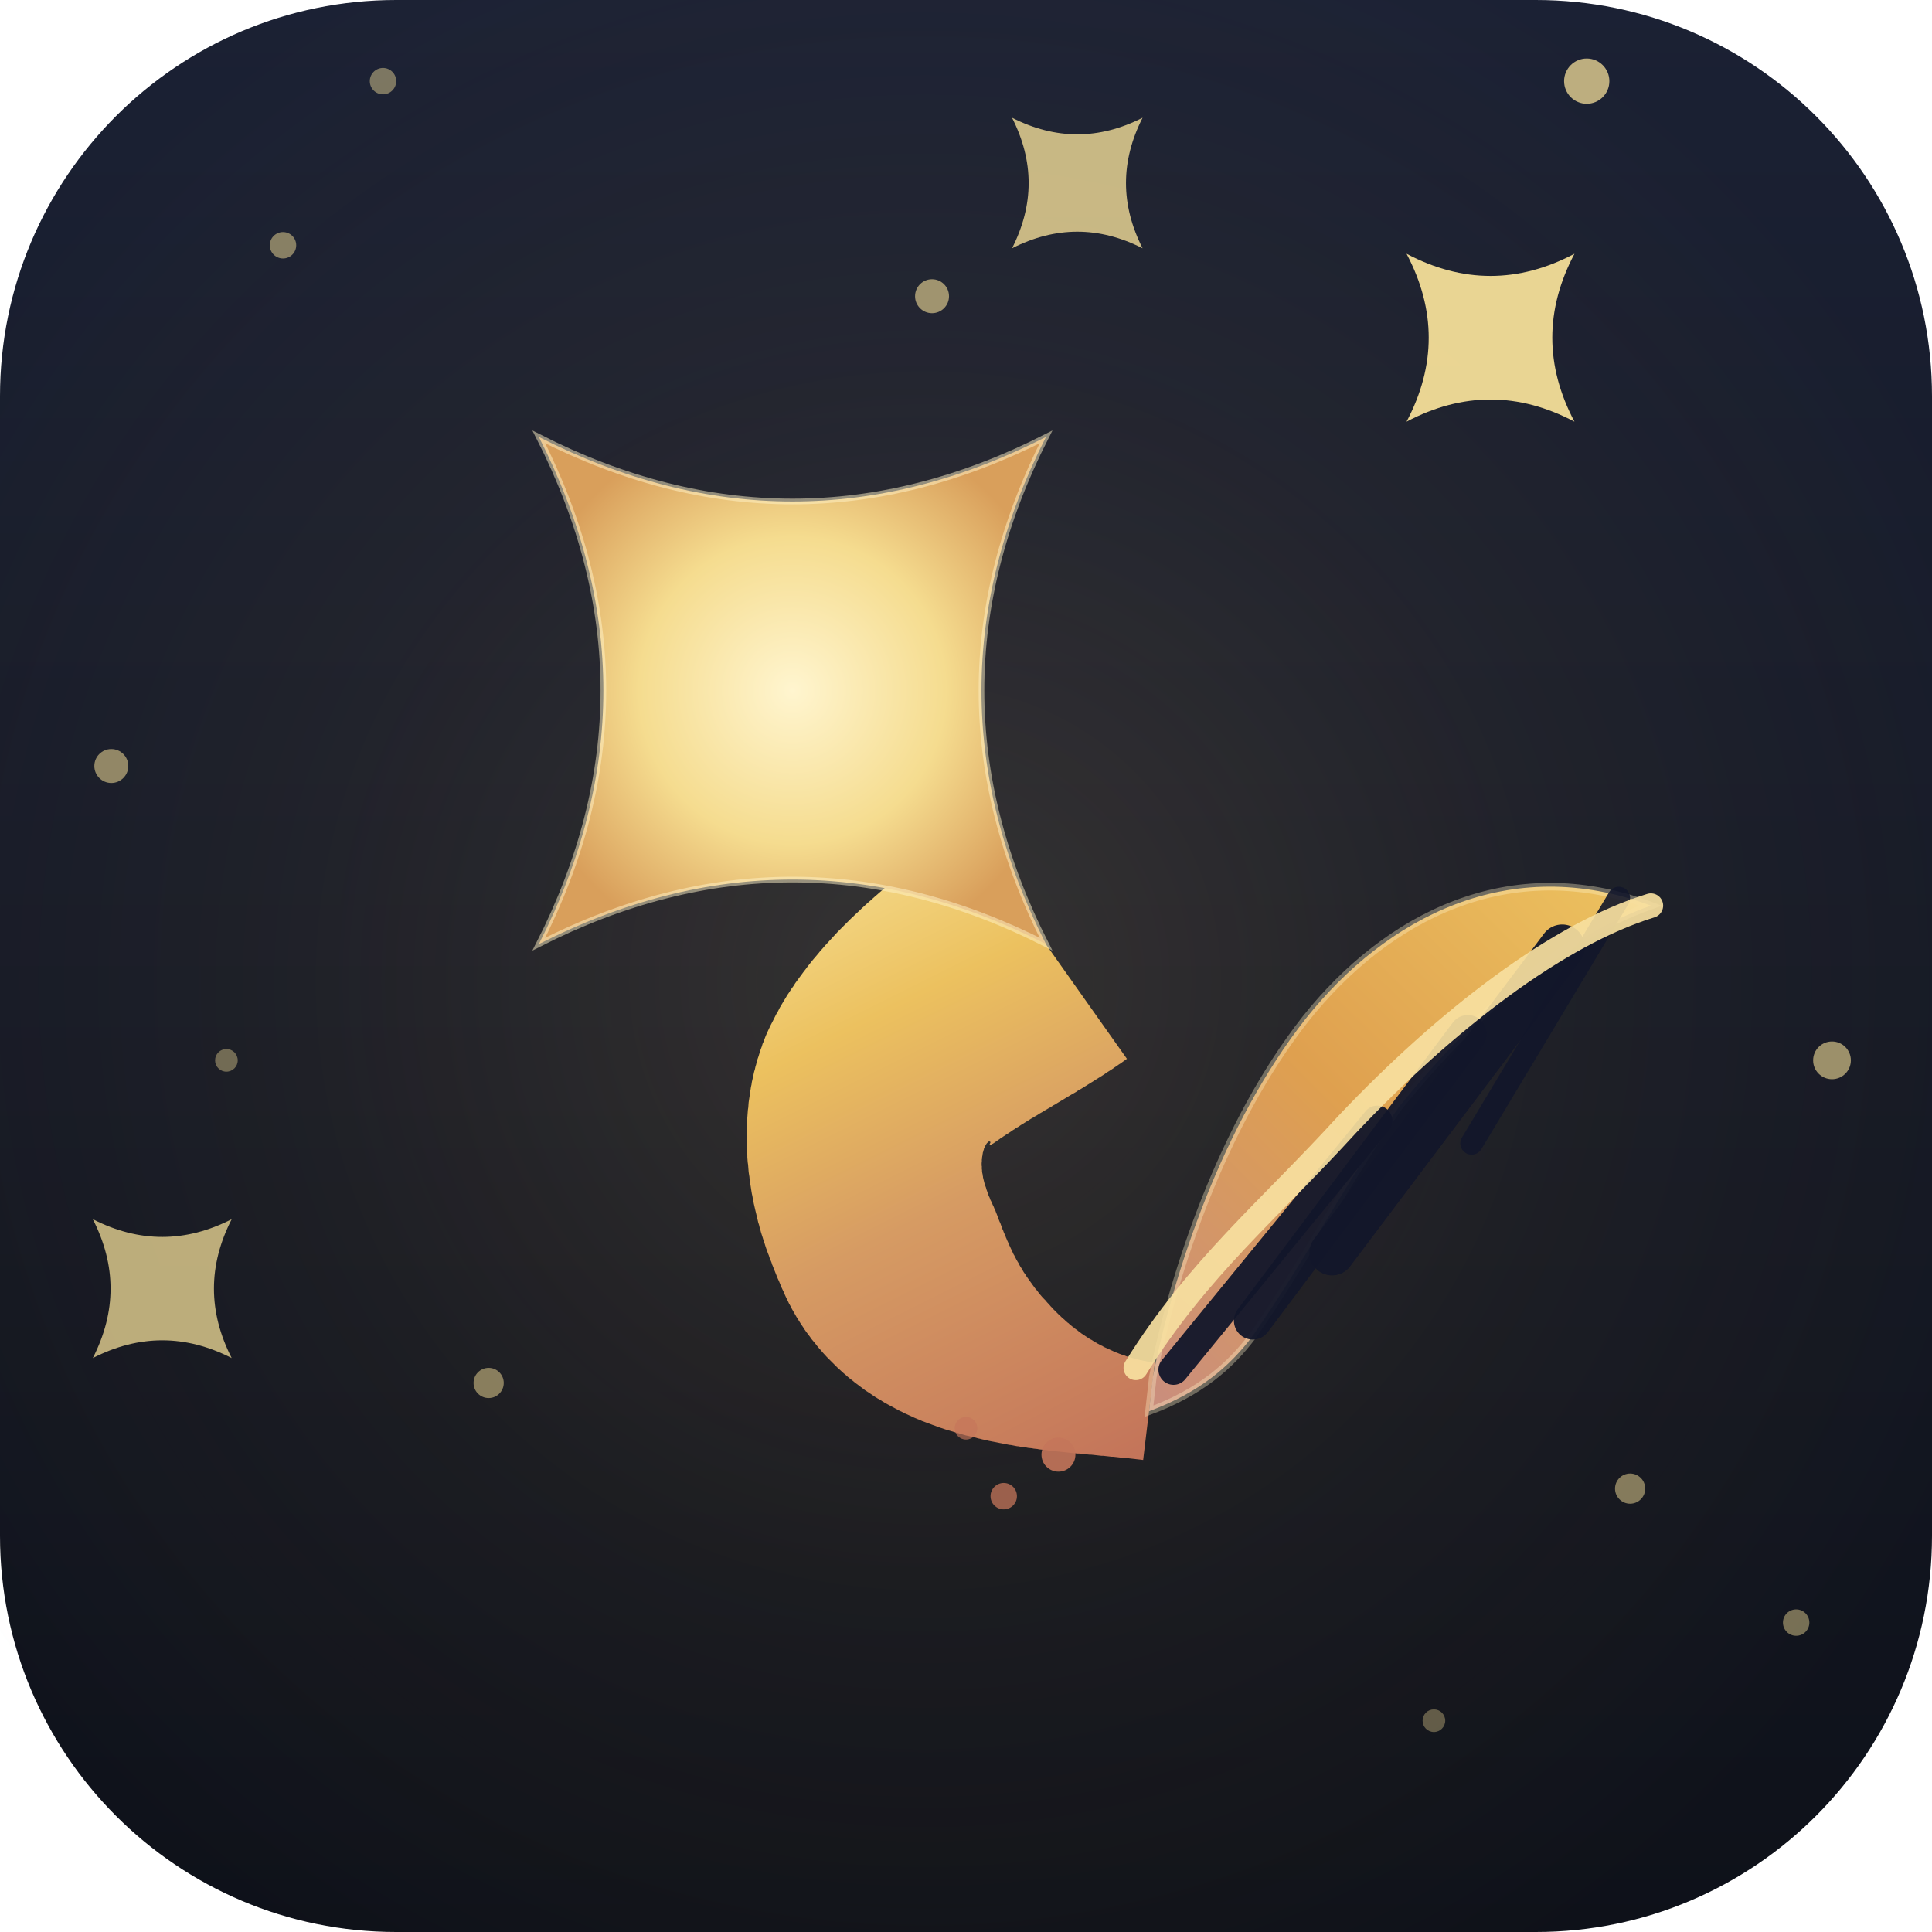
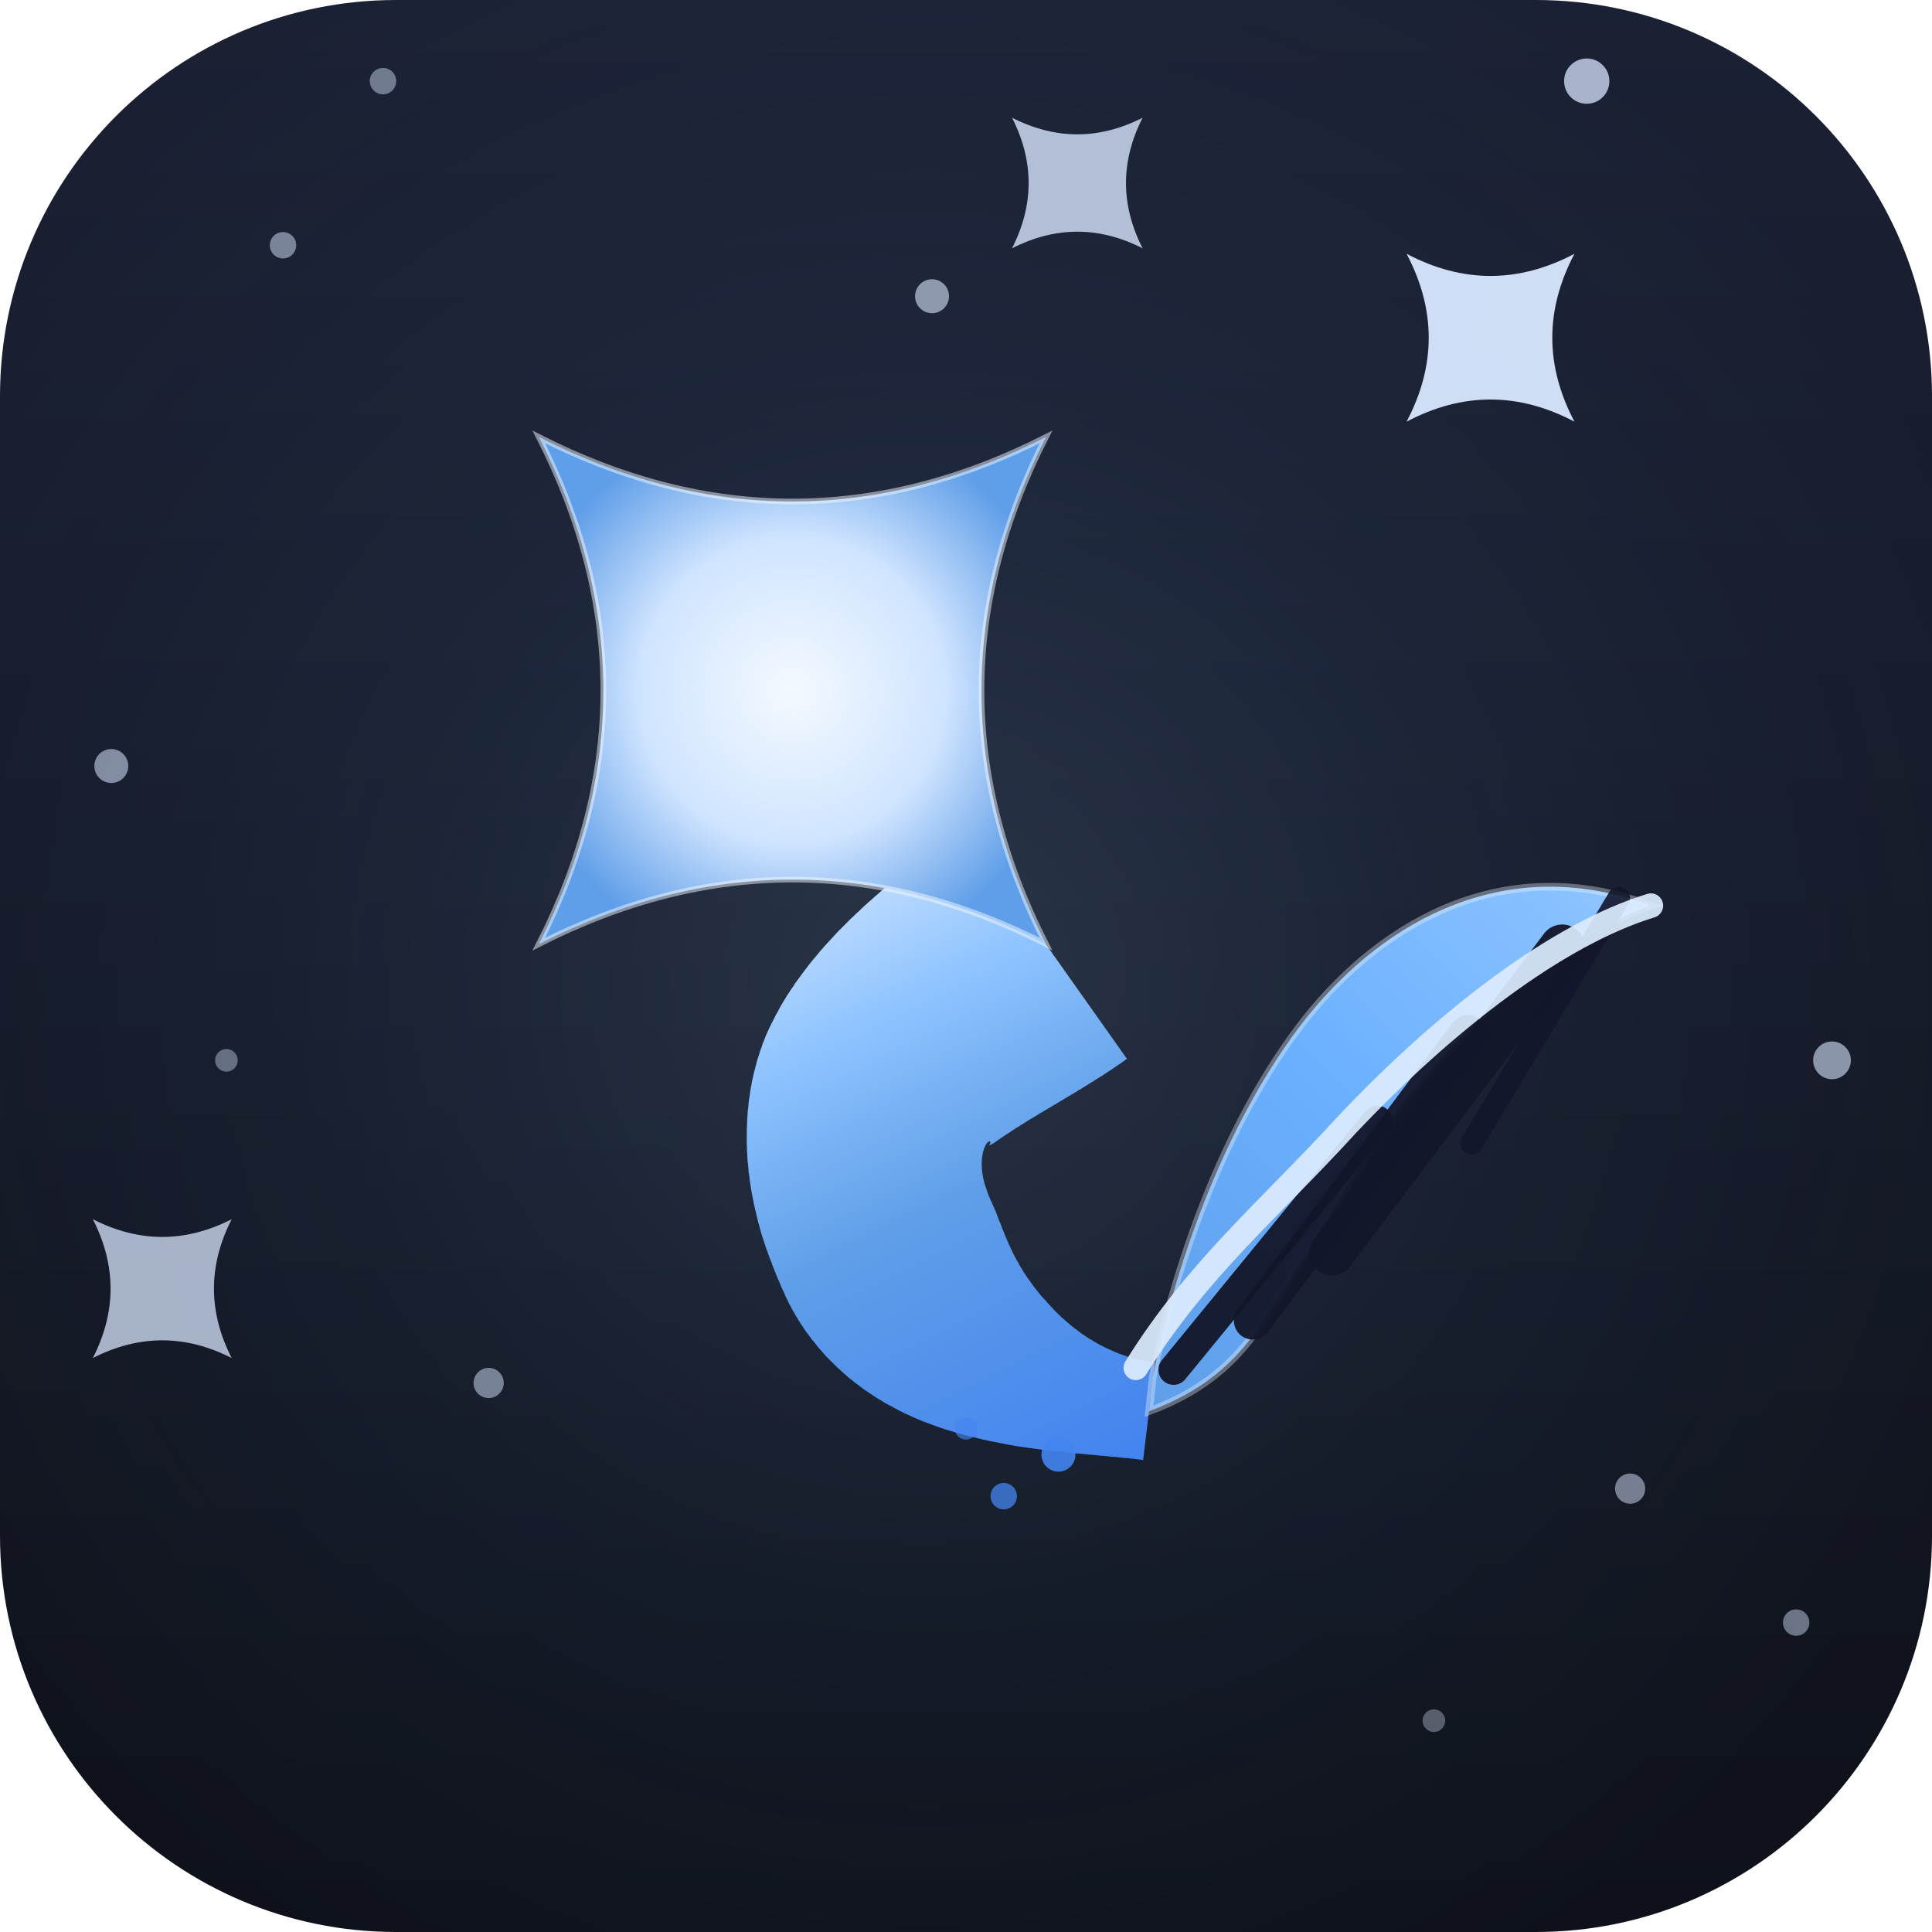
<svg xmlns="http://www.w3.org/2000/svg" width="1024" height="1024" viewBox="0 0 1024 1024">
  <defs>
    <linearGradient id="tile" x1="0" y1="0" x2="0" y2="1">
      <stop offset="0" stop-color="#1b2134" />
      <stop offset="1" stop-color="#0e1119" />
    </linearGradient>
    <radialGradient id="glow" cx="0.5" cy="0.5" r="0.5">
-       <stop offset="0" stop-color="#f2c879" stop-opacity="0.15" />
-       <stop offset="0.55" stop-color="#e8b04b" stop-opacity="0.05" />
-       <stop offset="1" stop-color="#e8b04b" stop-opacity="0" />
+       <stop offset="0" stop-color="#a9d1ff" stop-opacity="0.15" />
+       <stop offset="0.55" stop-color="#6ab0ff" stop-opacity="0.05" />
+       <stop offset="1" stop-color="#6ab0ff" stop-opacity="0" />
    </radialGradient>
    <linearGradient id="quill" gradientUnits="userSpaceOnUse" x1="875" y1="480" x2="609" y2="748">
-       <stop offset="0" stop-color="#ecc15f" />
-       <stop offset="0.5" stop-color="#dfa04f" />
-       <stop offset="1" stop-color="#c98d7e" />
+       <stop offset="0" stop-color="#8fc4ff" />
+       <stop offset="0.5" stop-color="#6ab0ff" />
+       <stop offset="1" stop-color="#5f9ee8" />
    </linearGradient>
    <linearGradient id="trail" gradientUnits="userSpaceOnUse" x1="620" y1="760" x2="460" y2="440">
-       <stop offset="0" stop-color="#c4755a" />
-       <stop offset="0.45" stop-color="#d69b63" />
-       <stop offset="0.75" stop-color="#ecc15f" />
-       <stop offset="1" stop-color="#f5dc8f" />
+       <stop offset="0" stop-color="#4484ef" />
+       <stop offset="0.45" stop-color="#5f9ee8" />
+       <stop offset="0.75" stop-color="#8fc4ff" />
+       <stop offset="1" stop-color="#cfe4ff" />
    </linearGradient>
    <radialGradient id="spark" gradientUnits="objectBoundingBox" cx="0.5" cy="0.5" r="0.55">
-       <stop offset="0" stop-color="#fff5cf" />
-       <stop offset="0.55" stop-color="#f5dc8f" />
-       <stop offset="1" stop-color="#d99f5b" />
+       <stop offset="0" stop-color="#f4f9ff" />
+       <stop offset="0.55" stop-color="#cfe4ff" />
+       <stop offset="1" stop-color="#5f9ee8" />
    </radialGradient>
  </defs>
  <path d="M 210 0 H 814 A 210 210 0 0 1 1024 210 V 814 A 210 210 0 0 1 814 1024            H 210 A 210 210 0 0 1 0 814 V 210 A 210 210 0 0 1 210 0 Z" fill="url(#tile)" />
  <circle cx="490" cy="520" r="620" fill="url(#glow)" />
  <path d="M 612.1 722.2 L 611.4 722.1 L 610.7 722.0 L 610.0 721.9 L 609.3 721.8 L 608.6 721.7 L 607.9 721.6 L 607.2 721.4 L 606.5 721.3 L 605.8 721.2 L 605.1 721.0 L 604.4 720.9 L 603.7 720.7 L 603.0 720.5 L 602.4 720.4 L 601.7 720.2 L 601.0 720.0 L 600.3 719.8 L 599.6 719.6 L 598.9 719.4 L 598.2 719.2 L 597.5 719.0 L 596.9 718.8 L 596.2 718.5 L 595.5 718.3 L 594.8 718.1 L 594.2 717.8 L 593.5 717.6 L 592.8 717.3 L 592.1 717.0 L 591.5 716.8 L 590.8 716.5 L 590.1 716.2 L 589.5 715.9 L 588.8 715.6 L 588.2 715.3 L 587.5 715.0 L 586.8 714.7 L 586.2 714.4 L 585.5 714.1 L 584.9 713.8 L 584.3 713.4 L 583.6 713.1 L 583.0 712.8 L 582.3 712.4 L 581.7 712.1 L 581.1 711.7 L 580.4 711.4 L 579.8 711.0 L 579.2 710.6 L 578.6 710.2 L 578.0 709.9 L 577.3 709.5 L 576.7 709.1 L 576.1 708.7 L 575.5 708.3 L 574.9 707.9 L 574.3 707.5 L 573.7 707.1 L 573.1 706.7 L 572.5 706.2 L 571.9 705.8 L 571.4 705.4 L 570.8 704.9 L 570.2 704.5 L 569.6 704.1 L 569.1 703.6 L 568.5 703.2 L 567.9 702.7 L 567.4 702.3 L 566.8 701.8 L 566.3 701.3 L 565.7 700.9 L 565.2 700.4 L 564.6 699.9 L 564.1 699.4 L 563.6 699.0 L 563.0 698.5 L 562.5 698.0 L 562.0 697.5 L 561.5 697.0 L 560.9 696.5 L 560.4 696.0 L 559.9 695.5 L 559.4 695.0 L 558.9 694.5 L 558.4 694.0 L 557.9 693.4 L 557.4 692.9 L 556.9 692.4 L 556.5 691.9 L 556.0 691.4 L 555.5 690.8 L 555.0 690.3 L 554.6 689.8 L 554.1 689.2 L 553.5 688.6 L 552.7 687.8 L 552.1 687.1 L 551.5 686.4 L 550.9 685.7 L 550.3 684.9 L 549.8 684.2 L 549.2 683.5 L 548.6 682.8 L 548.1 682.1 L 547.5 681.3 L 547.0 680.6 L 546.5 679.9 L 546.0 679.2 L 545.5 678.5 L 545.0 677.8 L 544.5 677.1 L 544.0 676.4 L 543.6 675.7 L 543.1 675.0 L 542.6 674.3 L 542.2 673.6 L 541.8 672.9 L 541.4 672.2 L 540.9 671.5 L 540.5 670.8 L 540.1 670.1 L 539.8 669.4 L 539.4 668.8 L 539.0 668.1 L 538.6 667.4 L 538.3 666.8 L 537.9 666.1 L 537.6 665.4 L 537.2 664.8 L 536.9 664.1 L 536.6 663.5 L 536.3 662.8 L 536.0 662.2 L 535.7 661.6 L 535.4 660.9 L 535.1 660.3 L 534.8 659.7 L 534.5 659.1 L 534.3 658.4 L 534.0 657.8 L 533.7 657.2 L 533.5 656.6 L 533.2 656.0 L 533.0 655.4 L 532.7 654.9 L 532.5 654.3 L 532.3 653.7 L 532.0 653.1 L 531.8 652.5 L 531.6 652.0 L 531.3 651.4 L 531.1 650.8 L 530.9 650.3 L 530.7 649.7 L 530.5 649.2 L 530.3 648.6 L 530.1 648.1 L 529.8 647.5 L 529.6 647.0 L 529.4 646.5 L 529.2 645.9 L 529.0 645.4 L 528.8 644.9 L 528.6 644.3 L 528.4 643.8 L 528.2 643.3 L 528.0 642.8 L 527.8 642.3 L 527.6 641.7 L 527.3 641.2 L 527.1 640.7 L 526.9 640.2 L 526.7 639.7 L 526.5 639.2 L 526.2 638.7 L 526.0 638.2 L 525.8 637.6 L 525.5 637.1 L 525.3 636.6 L 525.0 636.1 L 524.8 635.6 L 524.6 635.0 L 524.4 634.5 L 524.1 634.0 L 523.9 633.4 L 523.7 632.8 L 523.5 632.3 L 523.3 631.7 L 523.1 631.1 L 522.9 630.6 L 522.5 629.2 L 522.0 628.0 L 521.9 627.6 L 521.8 627.2 L 521.7 626.8 L 521.6 626.4 L 521.5 626.0 L 521.4 625.6 L 521.3 625.2 L 521.2 624.8 L 521.1 624.4 L 521.0 624.0 L 521.0 623.6 L 520.9 623.2 L 520.8 622.8 L 520.8 622.4 L 520.7 622.0 L 520.6 621.6 L 520.6 621.2 L 520.5 620.8 L 520.5 620.4 L 520.5 620.1 L 520.4 619.7 L 520.4 619.3 L 520.4 618.9 L 520.4 618.5 L 520.4 618.1 L 520.3 617.8 L 520.3 617.4 L 520.3 617.0 L 520.3 616.7 L 520.3 616.3 L 520.4 615.9 L 520.4 615.6 L 520.4 615.2 L 520.4 614.9 L 520.4 614.5 L 520.5 614.2 L 520.5 613.9 L 520.5 613.5 L 520.6 613.2 L 520.6 612.9 L 520.7 612.6 L 520.7 612.2 L 520.8 611.9 L 520.8 611.6 L 520.9 611.3 L 520.9 611.0 L 521.0 610.7 L 521.1 610.5 L 521.1 610.2 L 521.2 609.9 L 521.3 609.7 L 521.4 609.4 L 521.5 609.1 L 521.5 608.9 L 521.6 608.6 L 521.7 608.4 L 521.8 608.2 L 521.9 608.0 L 522.0 607.8 L 522.1 607.5 L 522.2 607.3 L 522.3 607.2 L 522.4 607.0 L 522.5 606.8 L 522.6 606.6 L 522.7 606.5 L 522.8 606.3 L 522.9 606.2 L 523.0 606.0 L 523.1 605.9 L 523.2 605.8 L 523.3 605.7 L 523.4 605.6 L 523.5 605.5 L 523.6 605.4 L 523.7 605.3 L 523.8 605.2 L 523.8 605.2 L 523.9 605.1 L 524.0 605.1 L 524.1 605.0 L 524.2 605.0 L 524.3 605.0 L 524.4 605.0 L 524.5 605.0 L 524.5 605.0 L 524.6 605.0 L 524.7 605.1 L 524.7 605.1 L 524.8 605.1 L 524.8 605.2 L 524.9 605.3 L 524.9 605.3 L 525.0 605.4 L 524.5 606.6 L 524.4 607.0 L 524.5 607.0 L 524.7 607.0 L 524.8 606.9 L 525.0 606.8 L 525.2 606.7 L 525.5 606.6 L 525.7 606.5 L 525.9 606.3 L 526.2 606.2 L 526.5 606.0 L 526.8 605.8 L 527.1 605.6 L 527.4 605.4 L 527.8 605.1 L 528.1 604.9 L 528.5 604.6 L 528.9 604.3 L 529.4 604.0 L 529.8 603.7 L 530.2 603.4 L 530.7 603.1 L 531.2 602.8 L 531.7 602.4 L 532.2 602.1 L 532.8 601.7 L 533.3 601.3 L 533.9 601.0 L 534.5 600.6 L 535.1 600.2 L 535.7 599.8 L 536.4 599.3 L 537.0 598.9 L 537.7 598.5 L 538.3 598.0 L 539.0 597.6 L 539.8 597.2 L 540.5 596.7 L 541.2 596.2 L 542.0 595.8 L 542.7 595.3 L 543.5 594.8 L 544.3 594.3 L 545.1 593.8 L 545.9 593.3 L 546.7 592.8 L 547.6 592.3 L 548.4 591.8 L 549.3 591.3 L 550.1 590.8 L 551.0 590.2 L 551.9 589.7 L 552.8 589.2 L 553.7 588.6 L 554.6 588.1 L 555.6 587.5 L 556.5 587.0 L 557.5 586.4 L 558.4 585.8 L 559.4 585.3 L 560.3 584.7 L 561.3 584.1 L 562.3 583.5 L 563.3 582.9 L 564.3 582.3 L 565.3 581.7 L 566.3 581.1 L 567.3 580.5 L 568.3 579.9 L 569.4 579.3 L 570.4 578.7 L 571.4 578.0 L 572.5 577.4 L 573.5 576.8 L 574.6 576.1 L 575.6 575.5 L 576.7 574.8 L 577.8 574.1 L 578.8 573.5 L 579.9 572.8 L 581.0 572.1 L 582.1 571.4 L 583.1 570.8 L 584.2 570.1 L 585.3 569.4 L 586.4 568.6 L 587.5 567.9 L 588.6 567.2 L 589.7 566.5 L 590.8 565.7 L 591.9 565.0 L 593.0 564.2 L 594.1 563.5 L 595.2 562.7 L 596.3 561.9 L 597.3 561.2 L 554.0 500.0 L 554.0 500.0 L 554.0 500.0 L 554.0 500.0 L 554.0 500.0 L 554.0 500.0 L 554.0 500.0 L 554.0 500.0 L 554.0 500.0 L 554.0 500.0 L 554.0 500.0 L 510.7 438.8 L 509.8 439.4 L 508.9 440.0 L 508.0 440.7 L 507.2 441.3 L 506.3 441.9 L 505.4 442.6 L 504.5 443.2 L 503.5 443.9 L 502.6 444.6 L 501.7 445.2 L 500.7 445.9 L 499.7 446.6 L 498.7 447.4 L 497.8 448.1 L 496.8 448.8 L 495.8 449.6 L 494.7 450.3 L 493.7 451.1 L 492.7 451.8 L 491.6 452.6 L 490.6 453.4 L 489.5 454.2 L 488.5 455.0 L 487.4 455.8 L 486.3 456.7 L 485.2 457.5 L 484.2 458.3 L 483.1 459.2 L 482.0 460.1 L 480.9 460.9 L 479.8 461.8 L 478.6 462.7 L 477.5 463.6 L 476.4 464.5 L 475.3 465.4 L 474.1 466.3 L 473.0 467.3 L 471.9 468.2 L 470.7 469.2 L 469.6 470.1 L 468.4 471.1 L 467.3 472.1 L 466.1 473.1 L 465.0 474.1 L 463.8 475.1 L 462.7 476.1 L 461.5 477.2 L 460.3 478.2 L 459.2 479.2 L 458.0 480.3 L 456.8 481.4 L 455.7 482.5 L 454.5 483.6 L 453.3 484.7 L 452.2 485.8 L 451.0 486.9 L 449.9 488.0 L 448.7 489.2 L 447.5 490.4 L 446.4 491.5 L 445.2 492.7 L 444.0 493.9 L 442.9 495.1 L 441.7 496.4 L 440.6 497.6 L 439.4 498.9 L 438.3 500.1 L 437.1 501.4 L 436.0 502.7 L 434.8 504.0 L 433.7 505.4 L 432.6 506.7 L 431.4 508.1 L 430.3 509.4 L 429.2 510.8 L 428.1 512.2 L 427.0 513.7 L 425.9 515.1 L 424.8 516.6 L 423.7 518.1 L 422.6 519.6 L 421.5 521.1 L 420.5 522.7 L 419.4 524.2 L 418.4 525.8 L 417.3 527.4 L 416.3 529.1 L 415.3 530.7 L 414.3 532.4 L 413.3 534.1 L 412.4 535.9 L 411.4 537.6 L 410.5 539.4 L 409.6 541.2 L 408.6 543.1 L 407.5 545.4 L 406.4 547.8 L 405.8 549.2 L 405.3 550.5 L 404.8 551.9 L 404.2 553.2 L 403.8 554.6 L 403.3 555.9 L 402.8 557.3 L 402.4 558.7 L 402.0 560.0 L 401.5 561.4 L 401.1 562.7 L 400.8 564.1 L 400.4 565.4 L 400.1 566.8 L 399.7 568.1 L 399.4 569.5 L 399.1 570.8 L 398.8 572.2 L 398.5 573.5 L 398.3 574.9 L 398.0 576.2 L 397.8 577.6 L 397.6 578.9 L 397.4 580.3 L 397.2 581.6 L 397.0 582.9 L 396.8 584.3 L 396.7 585.6 L 396.6 587.0 L 396.4 588.3 L 396.3 589.6 L 396.2 591.0 L 396.1 592.3 L 396.0 593.6 L 396.0 594.9 L 395.9 596.3 L 395.9 597.6 L 395.8 598.9 L 395.8 600.2 L 395.8 601.6 L 395.8 602.9 L 395.8 604.2 L 395.8 605.5 L 395.8 606.8 L 395.9 608.1 L 395.9 609.4 L 396.0 610.8 L 396.1 612.1 L 396.1 613.4 L 396.2 614.7 L 396.3 616.0 L 396.5 617.3 L 396.6 618.6 L 396.7 619.9 L 396.8 621.2 L 397.0 622.5 L 397.2 623.7 L 397.3 625.0 L 397.5 626.3 L 397.7 627.6 L 397.9 628.9 L 398.1 630.2 L 398.3 631.5 L 398.5 632.7 L 398.8 634.0 L 399.0 635.3 L 399.3 636.6 L 399.5 637.8 L 399.8 639.1 L 400.1 640.4 L 400.4 641.7 L 400.7 642.9 L 401.0 644.2 L 401.3 645.5 L 401.6 646.7 L 401.9 648.0 L 402.3 649.2 L 402.6 650.5 L 403.0 651.8 L 403.3 653.0 L 403.7 654.3 L 404.1 655.5 L 404.5 656.8 L 404.9 658.0 L 405.3 659.2 L 405.7 660.5 L 406.1 661.7 L 406.6 663.0 L 407.0 664.2 L 407.5 665.4 L 407.9 666.7 L 408.4 667.9 L 408.9 669.1 L 409.3 670.4 L 409.5 670.8 L 409.8 671.6 L 410.4 673.1 L 411.0 674.6 L 411.6 676.1 L 412.2 677.6 L 412.9 679.1 L 413.5 680.6 L 414.1 682.1 L 414.8 683.6 L 415.5 685.0 L 416.1 686.5 L 416.8 688.0 L 417.5 689.4 L 418.2 690.9 L 419.0 692.3 L 419.7 693.7 L 420.5 695.1 L 421.3 696.5 L 422.1 697.9 L 422.9 699.2 L 423.8 700.6 L 424.6 701.9 L 425.5 703.2 L 426.4 704.6 L 427.3 705.9 L 428.2 707.1 L 429.2 708.4 L 430.1 709.7 L 431.1 710.9 L 432.1 712.1 L 433.1 713.4 L 434.1 714.6 L 435.1 715.7 L 436.1 716.9 L 437.2 718.1 L 438.2 719.2 L 439.3 720.3 L 440.4 721.4 L 441.5 722.5 L 442.6 723.6 L 443.7 724.7 L 444.8 725.7 L 446.0 726.8 L 447.1 727.8 L 448.3 728.8 L 449.4 729.8 L 450.6 730.8 L 451.8 731.7 L 453.0 732.7 L 454.2 733.6 L 455.4 734.5 L 456.6 735.4 L 457.8 736.3 L 459.0 737.2 L 460.3 738.0 L 461.5 738.8 L 462.8 739.7 L 464.0 740.5 L 465.3 741.3 L 466.6 742.0 L 467.8 742.8 L 469.1 743.6 L 470.4 744.3 L 471.7 745.0 L 473.0 745.7 L 474.3 746.4 L 475.6 747.1 L 476.9 747.8 L 478.2 748.4 L 479.5 749.1 L 480.9 749.7 L 482.2 750.3 L 483.5 750.9 L 484.8 751.5 L 486.2 752.1 L 487.5 752.6 L 488.8 753.2 L 490.2 753.7 L 491.5 754.2 L 492.9 754.7 L 494.2 755.2 L 495.6 755.7 L 496.9 756.2 L 498.3 756.7 L 499.6 757.1 L 501.0 757.6 L 502.4 758.0 L 503.7 758.4 L 505.1 758.8 L 506.4 759.2 L 507.8 759.6 L 509.2 760.0 L 510.5 760.4 L 511.9 760.8 L 513.3 761.1 L 514.5 761.4 L 515.4 761.6 L 516.4 761.8 L 517.5 762.1 L 518.5 762.4 L 519.5 762.6 L 520.6 762.9 L 521.6 763.1 L 522.6 763.3 L 523.7 763.6 L 524.7 763.8 L 525.7 764.0 L 526.8 764.2 L 527.8 764.4 L 528.8 764.6 L 529.8 764.8 L 530.9 765.0 L 531.9 765.2 L 532.9 765.4 L 533.9 765.6 L 534.9 765.8 L 535.9 765.9 L 536.9 766.1 L 537.9 766.3 L 538.9 766.5 L 539.9 766.6 L 540.9 766.8 L 541.9 766.9 L 542.9 767.1 L 543.9 767.2 L 544.9 767.4 L 545.9 767.5 L 546.9 767.6 L 547.9 767.8 L 548.9 767.9 L 549.9 768.0 L 550.8 768.2 L 551.8 768.3 L 552.8 768.4 L 553.8 768.5 L 554.7 768.6 L 555.7 768.8 L 556.7 768.9 L 557.6 769.0 L 558.6 769.1 L 559.6 769.2 L 560.5 769.3 L 561.5 769.4 L 562.4 769.5 L 563.4 769.6 L 564.3 769.7 L 565.3 769.8 L 566.2 769.9 L 567.2 770.0 L 568.1 770.1 L 569.1 770.2 L 570.0 770.3 L 570.9 770.4 L 571.9 770.4 L 572.8 770.5 L 573.7 770.6 L 574.6 770.7 L 575.6 770.8 L 576.5 770.9 L 577.4 771.0 L 578.3 771.0 L 579.3 771.1 L 580.2 771.2 L 581.1 771.3 L 582.0 771.4 L 582.9 771.5 L 583.8 771.6 L 584.7 771.6 L 585.6 771.7 L 586.5 771.8 L 587.4 771.9 L 588.3 772.0 L 589.2 772.1 L 590.1 772.1 L 591.0 772.2 L 591.9 772.3 L 592.8 772.4 L 593.7 772.5 L 594.5 772.6 L 595.4 772.7 L 596.3 772.8 L 597.2 772.8 L 598.1 772.9 L 598.9 773.0 L 599.8 773.1 L 600.7 773.2 L 601.6 773.3 L 602.4 773.4 L 603.3 773.5 L 604.2 773.6 L 605.0 773.7 L 605.9 773.8 L 612.1 722.2 L 602.0 723.0 L 593.0 727.5 L 586.4 735.2 L 583.2 744.9 L 584.0 755.0 L 588.5 764.0 L 596.2 770.6 L 605.9 773.8 Z" fill="url(#trail)" />
  <g>
    <path d="M 875 480              C 800 452, 735 486, 692 540              C 648 596, 622 674, 611 730              L 609 748 C 636 738, 652 724, 664 708              C 692 668, 716 622, 742 586              C 786 532, 830 496, 875 480 Z" fill="url(#quill)" />
-     <path d="M 875 480              C 800 452, 735 486, 692 540              C 648 596, 622 674, 611 730              L 609 748 C 636 738, 652 724, 664 708              C 692 668, 716 622, 742 586              C 786 532, 830 496, 875 480 Z" fill="none" stroke="#fff3c9" stroke-width="4" opacity="0.35" />
+     <path d="M 875 480              C 800 452, 735 486, 692 540              C 648 596, 622 674, 611 730              L 609 748 C 636 738, 652 724, 664 708              C 692 668, 716 622, 742 586              C 786 532, 830 496, 875 480 Z" fill="none" stroke="#f4f9ff" stroke-width="4" opacity="0.35" />
    <path d="M 858 476 L 780 606" stroke="#12162a" stroke-width="12" stroke-linecap="round" opacity="0.9" />
    <path d="M 828 502 L 706 664" stroke="#12162a" stroke-width="24" stroke-linecap="round" opacity="0.95" />
    <path d="M 778 548 L 664 700" stroke="#12162a" stroke-width="20" stroke-linecap="round" opacity="0.95" />
    <path d="M 730 594 L 622 726" stroke="#12162a" stroke-width="16" stroke-linecap="round" opacity="0.95" />
-     <path d="M 875 480 C 826 495, 767 540, 714 596 C 673 641, 635 672, 602 725" fill="none" stroke="#f7e0a0" stroke-width="13" stroke-linecap="round" opacity="0.92" />
+     <path d="M 875 480 C 826 495, 767 540, 714 596 C 673 641, 635 672, 602 725" fill="none" stroke="#dcebff" stroke-width="13" stroke-linecap="round" opacity="0.92" />
  </g>
  <path d="M 554.4 231.6 Q 486.0 366.0 554.4 500.4 Q 420.0 432.0 285.6 500.4 Q 354.0 366.0 285.6 231.6 Q 420.0 300.0 554.4 231.6 Z" fill="url(#spark)" />
-   <path d="M 554.4 231.6 Q 486.0 366.0 554.4 500.4 Q 420.0 432.0 285.6 500.4 Q 354.0 366.0 285.6 231.6 Q 420.0 300.0 554.4 231.6 Z" fill="none" stroke="#fff3c9" stroke-width="3" opacity="0.5" />
-   <path d="M 834.5 134.5 Q 811.0 179.0 834.5 223.5 Q 790.0 200.0 745.5 223.5 Q 769.0 179.0 745.5 134.5 Q 790.0 158.0 834.5 134.5 Z" fill="#f3dd98" opacity="0.95" />
-   <path d="M 605.6 62.4 Q 588.0 97.0 605.6 131.6 Q 571.0 114.0 536.4 131.6 Q 554.0 97.0 536.4 62.4 Q 571.0 80.0 605.6 62.4 Z" fill="#f3dd98" opacity="0.8" />
-   <path d="M 122.8 646.2 Q 104.0 683.0 122.8 719.8 Q 86.0 701.0 49.2 719.8 Q 68.0 683.0 49.2 646.2 Q 86.0 665.0 122.8 646.2 Z" fill="#f3dd98" opacity="0.75" />
-   <circle cx="841" cy="43" r="12" fill="#f3dd98" opacity="0.75" />
-   <circle cx="494" cy="157" r="9" fill="#f3dd98" opacity="0.6" />
-   <circle cx="59" cy="406" r="9" fill="#f3dd98" opacity="0.55" />
-   <circle cx="971" cy="562" r="10" fill="#f3dd98" opacity="0.6" />
-   <circle cx="864" cy="789" r="8" fill="#f3dd98" opacity="0.5" />
-   <circle cx="259" cy="733" r="8" fill="#f3dd98" opacity="0.5" />
-   <circle cx="203" cy="43" r="7" fill="#f3dd98" opacity="0.45" />
-   <circle cx="150" cy="130" r="7" fill="#f3dd98" opacity="0.5" />
-   <circle cx="120" cy="562" r="6" fill="#f3dd98" opacity="0.4" />
-   <circle cx="952" cy="860" r="7" fill="#f3dd98" opacity="0.45" />
-   <circle cx="760" cy="912" r="6" fill="#f3dd98" opacity="0.35" />
-   <circle cx="561" cy="771" r="9" fill="#c4755a" opacity="0.9" />
-   <circle cx="532" cy="793" r="7" fill="#c4755a" opacity="0.75" />
-   <circle cx="512" cy="757" r="6" fill="#c4755a" opacity="0.65" />
+   <path d="M 554.4 231.6 Q 486.0 366.0 554.4 500.4 Q 420.0 432.0 285.6 500.4 Q 354.0 366.0 285.6 231.6 Q 420.0 300.0 554.4 231.6 Z" fill="none" stroke="#f4f9ff" stroke-width="3" opacity="0.5" />
+   <path d="M 834.5 134.5 Q 811.0 179.0 834.5 223.5 Q 790.0 200.0 745.5 223.5 Q 769.0 179.0 745.5 134.5 Q 790.0 158.0 834.5 134.5 Z" fill="#d8e6ff" opacity="0.95" />
+   <path d="M 605.6 62.4 Q 588.0 97.0 605.6 131.6 Q 571.0 114.0 536.4 131.6 Q 554.0 97.0 536.4 62.4 Q 571.0 80.0 605.6 62.4 Z" fill="#d8e6ff" opacity="0.8" />
+   <path d="M 122.8 646.2 Q 104.0 683.0 122.8 719.8 Q 86.0 701.0 49.2 719.8 Q 68.0 683.0 49.2 646.2 Q 86.0 665.0 122.8 646.2 Z" fill="#d8e6ff" opacity="0.75" />
+   <circle cx="841" cy="43" r="12" fill="#d8e6ff" opacity="0.75" />
+   <circle cx="494" cy="157" r="9" fill="#d8e6ff" opacity="0.6" />
+   <circle cx="59" cy="406" r="9" fill="#d8e6ff" opacity="0.55" />
+   <circle cx="971" cy="562" r="10" fill="#d8e6ff" opacity="0.6" />
+   <circle cx="864" cy="789" r="8" fill="#d8e6ff" opacity="0.5" />
+   <circle cx="259" cy="733" r="8" fill="#d8e6ff" opacity="0.5" />
+   <circle cx="203" cy="43" r="7" fill="#d8e6ff" opacity="0.45" />
+   <circle cx="150" cy="130" r="7" fill="#d8e6ff" opacity="0.5" />
+   <circle cx="120" cy="562" r="6" fill="#d8e6ff" opacity="0.4" />
+   <circle cx="952" cy="860" r="7" fill="#d8e6ff" opacity="0.45" />
+   <circle cx="760" cy="912" r="6" fill="#d8e6ff" opacity="0.35" />
+   <circle cx="561" cy="771" r="9" fill="#4484ef" opacity="0.9" />
+   <circle cx="532" cy="793" r="7" fill="#4484ef" opacity="0.75" />
+   <circle cx="512" cy="757" r="6" fill="#4484ef" opacity="0.65" />
</svg>
